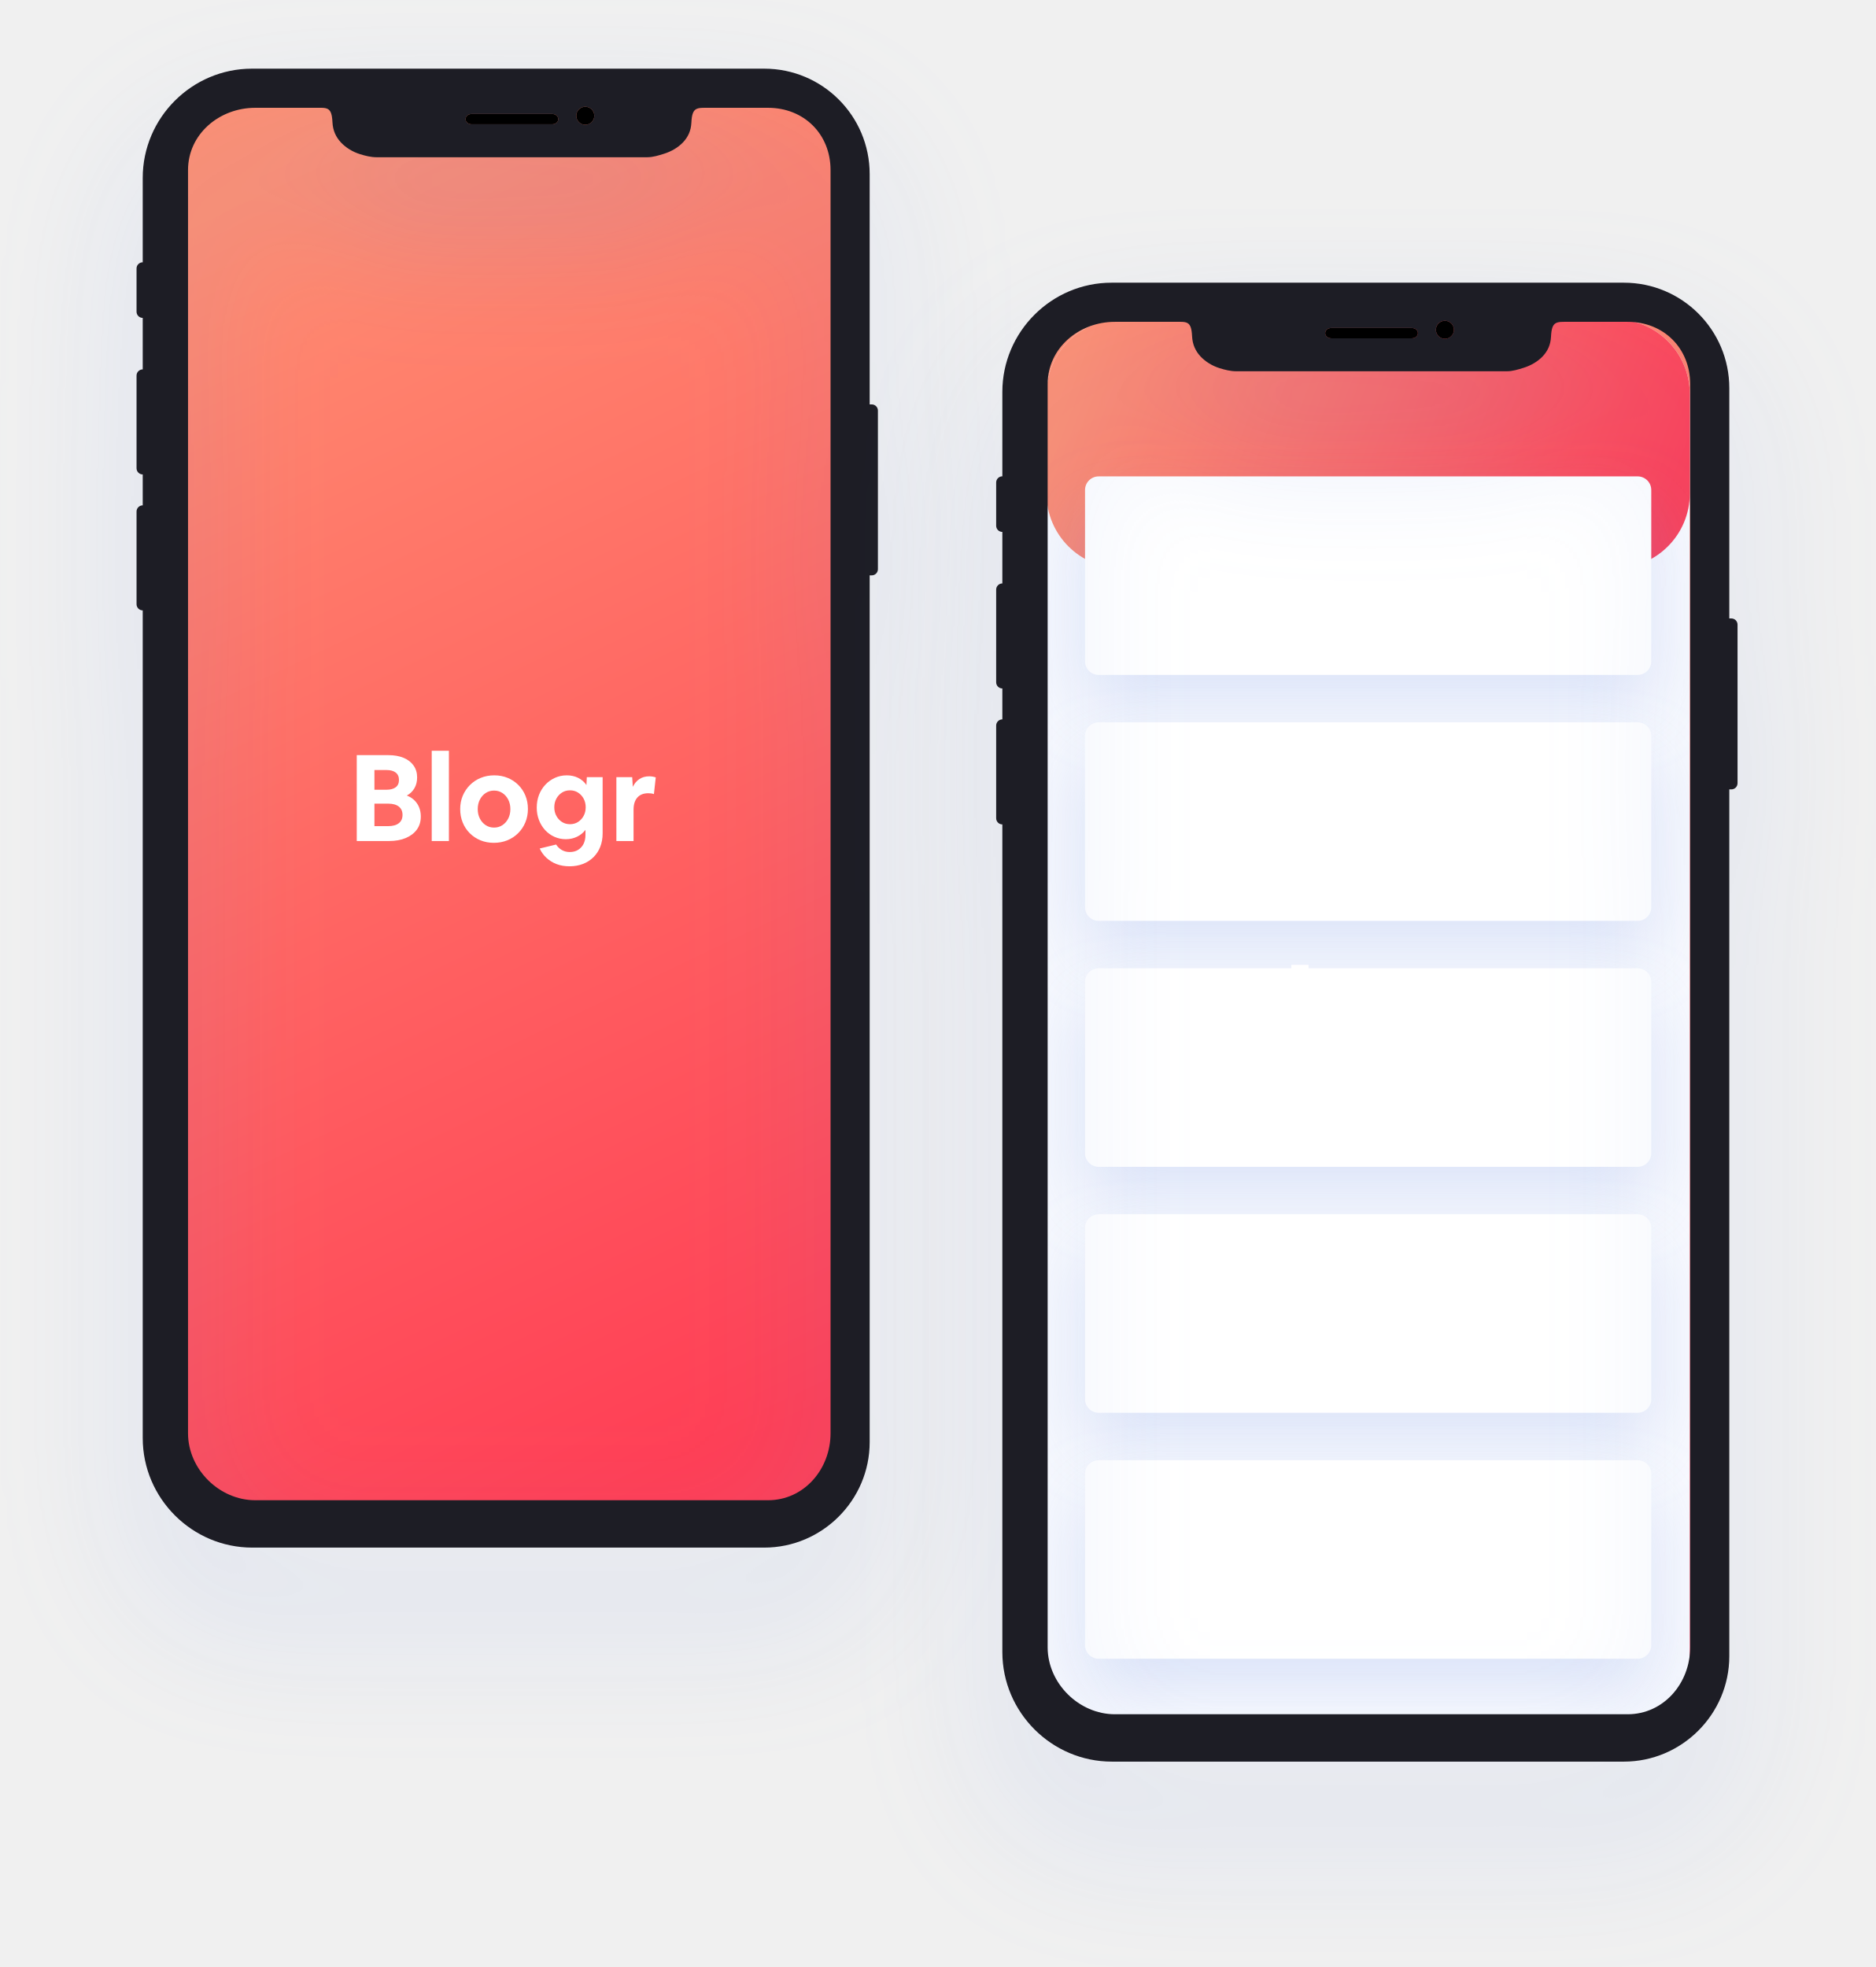
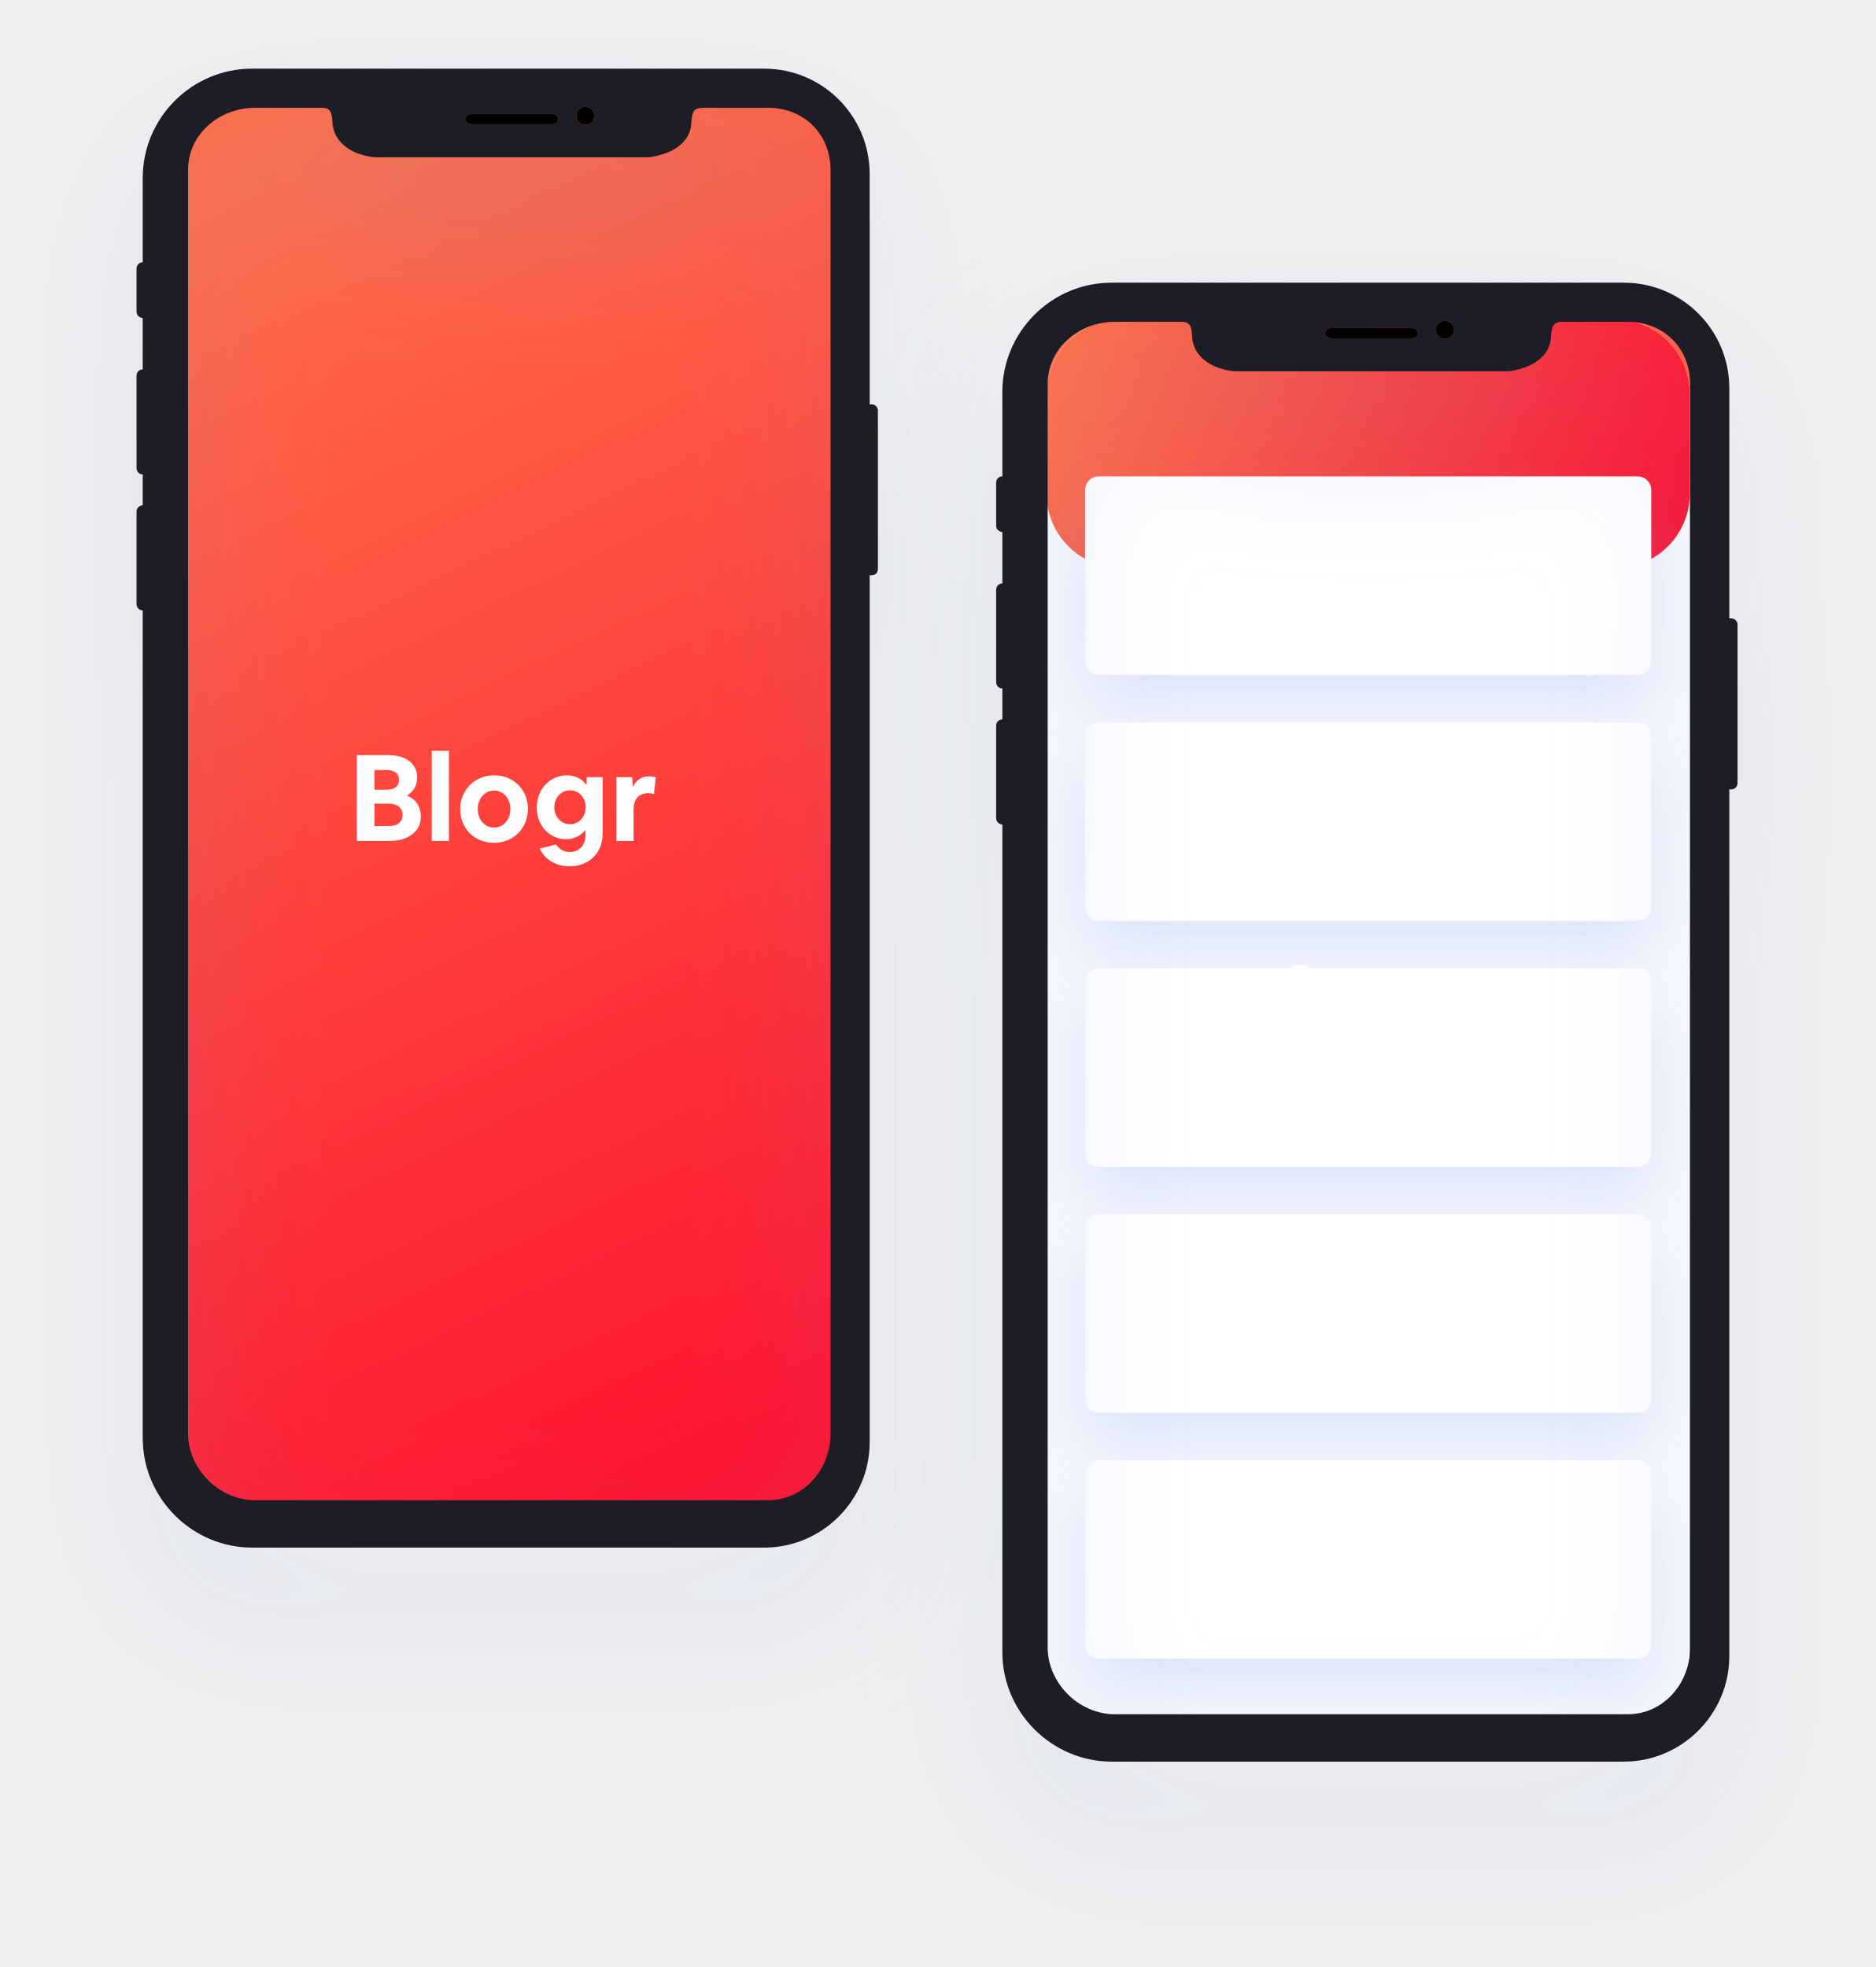
<svg xmlns="http://www.w3.org/2000/svg" xmlns:xlink="http://www.w3.org/1999/xlink" width="552" height="579">
  <defs>
    <filter x="-32.1%" y="-11.5%" width="164.2%" height="132.2%" filterUnits="objectBoundingBox" id="b">
      <feOffset dy="20" in="SourceAlpha" result="shadowOffsetOuter1" />
      <feGaussianBlur stdDeviation="20" in="shadowOffsetOuter1" result="shadowBlurOuter1" />
      <feColorMatrix values="0 0 0 0 0.422 0 0 0 0 0.554 0 0 0 0 0.894 0 0 0 0.243 0" in="shadowBlurOuter1" />
    </filter>
    <filter x="-21%" y="-42.8%" width="142%" height="219.8%" filterUnits="objectBoundingBox" id="e">
      <feOffset dy="10" in="SourceAlpha" result="shadowOffsetOuter1" />
      <feGaussianBlur stdDeviation="10" in="shadowOffsetOuter1" result="shadowBlurOuter1" />
      <feColorMatrix values="0 0 0 0 0.422 0 0 0 0 0.554 0 0 0 0 0.894 0 0 0 0.243 0" in="shadowBlurOuter1" />
    </filter>
    <filter x="-21%" y="-42.8%" width="142%" height="219.8%" filterUnits="objectBoundingBox" id="g">
      <feOffset dy="10" in="SourceAlpha" result="shadowOffsetOuter1" />
      <feGaussianBlur stdDeviation="10" in="shadowOffsetOuter1" result="shadowBlurOuter1" />
      <feColorMatrix values="0 0 0 0 0.422 0 0 0 0 0.554 0 0 0 0 0.894 0 0 0 0.243 0" in="shadowBlurOuter1" />
    </filter>
    <filter x="-21%" y="-42.8%" width="142%" height="219.8%" filterUnits="objectBoundingBox" id="i">
      <feOffset dy="10" in="SourceAlpha" result="shadowOffsetOuter1" />
      <feGaussianBlur stdDeviation="10" in="shadowOffsetOuter1" result="shadowBlurOuter1" />
      <feColorMatrix values="0 0 0 0 0.422 0 0 0 0 0.554 0 0 0 0 0.894 0 0 0 0.243 0" in="shadowBlurOuter1" />
    </filter>
    <filter x="-21%" y="-42.8%" width="142%" height="219.8%" filterUnits="objectBoundingBox" id="k">
      <feOffset dy="10" in="SourceAlpha" result="shadowOffsetOuter1" />
      <feGaussianBlur stdDeviation="10" in="shadowOffsetOuter1" result="shadowBlurOuter1" />
      <feColorMatrix values="0 0 0 0 0.422 0 0 0 0 0.554 0 0 0 0 0.894 0 0 0 0.243 0" in="shadowBlurOuter1" />
    </filter>
    <filter x="-21%" y="-42.8%" width="142%" height="219.8%" filterUnits="objectBoundingBox" id="m">
      <feOffset dy="10" in="SourceAlpha" result="shadowOffsetOuter1" />
      <feGaussianBlur stdDeviation="10" in="shadowOffsetOuter1" result="shadowBlurOuter1" />
      <feColorMatrix values="0 0 0 0 0.422 0 0 0 0 0.554 0 0 0 0 0.894 0 0 0 0.243 0" in="shadowBlurOuter1" />
    </filter>
    <filter x="-32.1%" y="-11.5%" width="164.2%" height="132.2%" filterUnits="objectBoundingBox" id="o">
      <feOffset dy="20" in="SourceAlpha" result="shadowOffsetOuter1" />
      <feGaussianBlur stdDeviation="20" in="shadowOffsetOuter1" result="shadowBlurOuter1" />
      <feColorMatrix values="0 0 0 0 0.422 0 0 0 0 0.554 0 0 0 0 0.894 0 0 0 0.243 0" in="shadowBlurOuter1" />
    </filter>
    <rect id="f" x="0" y="0" width="166.649" height="58.441" rx="4" />
    <rect id="h" x="0" y="72.397" width="166.649" height="58.441" rx="4" />
    <rect id="j" x="0" y="144.794" width="166.649" height="58.441" rx="4" />
    <rect id="l" x="0" y="217.192" width="166.649" height="58.441" rx="4" />
    <rect id="n" x="0" y="289.589" width="166.649" height="58.441" rx="4" />
    <linearGradient x1="38.371%" y1="0%" x2="61.629%" y2="100%" id="a">
-       <stop stop-color="#FF8F71" offset="0%" />
-       <stop stop-color="#FF3E55" offset="100%" />
+       <stop stop-color="#FF6F48" offset="0%" />
+       <stop stop-color="#FF1531" offset="100%" />
    </linearGradient>
    <linearGradient x1="0%" y1="42.512%" x2="100%" y2="57.488%" id="d">
-       <stop stop-color="#FF8F71" offset="0%" />
-       <stop stop-color="#FF3E55" offset="100%" />
+       <stop stop-color="#FF6F48" offset="0%" />
+       <stop stop-color="#FF1531" offset="100%" />
    </linearGradient>
    <path d="M204.442 401.894c0 10.587-7.815 19.708-18.398 19.708H35.126c-10.584 0-19.786-9.121-19.786-19.708V30.059c0-10.587 9.202-18.327 19.786-18.327h17.447c3.689 0 5.051-.422 5.275 4.255.116 2.43 1.007 4.318 2.435 5.881 1.426 1.534 3.39 2.794 5.646 3.501 1.531.48 3.236.914 4.861.914h79.751c1.626 0 3.33-.534 4.861-1.013 2.258-.707 4.22-1.887 5.647-3.392 1.428-1.535 2.319-3.344 2.434-5.773.223-4.676 1.587-4.373 5.276-4.373h17.285c10.583 0 18.398 7.74 18.398 18.327v371.835zM98.847 13.55h23.637c1.004 0 1.819.622 1.819 1.515 0 .893-.815 1.516-1.819 1.516H98.847c-1.005 0-1.818-.623-1.818-1.516s.813-1.515 1.818-1.515zm36.063.522a2.653 2.653 0 11-5.306 0 2.653 2.653 0 015.306 0zm81.048 84.968V31.254c0-17.144-13.893-31.042-31.032-31.042H34.148c-17.677 0-32.142 14.47-32.142 32.155v24.839a1.819 1.819 0 00-1.819 1.818v12.733a1.82 1.82 0 001.819 1.82v15.157a1.82 1.82 0 00-1.819 1.82v27.284a1.82 1.82 0 001.819 1.818v9.095a1.82 1.82 0 00-1.819 1.818v27.285a1.82 1.82 0 001.819 1.82V403.29c0 17.74 14.509 32.257 32.243 32.257h150.677c17.067 0 31.032-13.97 31.032-31.043v-255.14h.605a1.819 1.819 0 001.82-1.819v-46.685c0-1.005-.814-1.82-1.82-1.82h-.605z" id="c" />
    <path d="M204.442 401.894c0 10.587-7.815 19.708-18.398 19.708H35.126c-10.584 0-19.786-9.121-19.786-19.708V30.059c0-10.587 9.202-18.327 19.786-18.327h17.447c3.689 0 5.051-.422 5.275 4.255.116 2.43 1.007 4.318 2.435 5.881 1.426 1.534 3.39 2.794 5.646 3.501 1.531.48 3.236.914 4.861.914h79.751c1.626 0 3.33-.534 4.861-1.013 2.258-.707 4.22-1.887 5.647-3.392 1.428-1.535 2.319-3.344 2.434-5.773.223-4.676 1.587-4.373 5.276-4.373h17.285c10.583 0 18.398 7.74 18.398 18.327v371.835zM98.847 13.55h23.637c1.004 0 1.819.622 1.819 1.515 0 .893-.815 1.516-1.819 1.516H98.847c-1.005 0-1.818-.623-1.818-1.516s.813-1.515 1.818-1.515zm36.063.522a2.653 2.653 0 11-5.306 0 2.653 2.653 0 015.306 0zm81.048 84.968V31.254c0-17.144-13.893-31.042-31.032-31.042H34.148c-17.677 0-32.142 14.47-32.142 32.155v24.839a1.819 1.819 0 00-1.819 1.818v12.733a1.82 1.82 0 001.819 1.82v15.157a1.82 1.82 0 00-1.819 1.82v27.284a1.82 1.82 0 001.819 1.818v9.095a1.82 1.82 0 00-1.819 1.818v27.285a1.82 1.82 0 001.819 1.82V403.29c0 17.74 14.509 32.257 32.243 32.257h150.677c17.067 0 31.032-13.97 31.032-31.043v-255.14h.605a1.819 1.819 0 001.82-1.819v-46.685c0-1.005-.814-1.82-1.82-1.82h-.605z" id="p" />
  </defs>
  <g fill="none" fill-rule="evenodd">
    <g transform="translate(40 20)">
      <rect fill="url(#a)" x="8" y="5" width="204" height="423" rx="22" />
      <path d="M65 227.56v-25.278h9.316c1.734 0 3.232.267 4.496.8 1.264.535 2.239 1.294 2.925 2.28.686.984 1.03 2.141 1.03 3.47 0 1.21-.266 2.273-.795 3.187a5.63 5.63 0 01-2.24 2.154c1.3.498 2.312 1.287 3.034 2.367s1.083 2.356 1.083 3.828c0 1.471-.385 2.74-1.155 3.809-.77 1.068-1.854 1.899-3.25 2.492s-3.045.89-4.947.89H65zm5.2-20.9v5.804h3.539c1.18 0 2.088-.243 2.726-.73.638-.487.957-1.205.957-2.154 0-.95-.32-1.673-.957-2.172-.638-.498-1.547-.747-2.726-.747h-3.54zm0 16.52h4.044c1.348 0 2.39-.285 3.124-.854.734-.57 1.101-1.389 1.101-2.457 0-1.068-.367-1.887-1.101-2.456-.735-.57-1.776-.855-3.124-.855H70.2v6.622zm16.863 4.38V201h5.056v26.56h-5.056zm18.272.533c-1.42 0-2.732-.249-3.936-.747a9.577 9.577 0 01-3.142-2.083 9.438 9.438 0 01-2.076-3.151c-.494-1.21-.74-2.528-.74-3.952s.252-2.735.758-3.934a9.78 9.78 0 012.112-3.15 9.594 9.594 0 013.178-2.101c1.216-.499 2.546-.748 3.99-.748 1.42 0 2.733.25 3.936.748a9.577 9.577 0 013.142 2.083 9.482 9.482 0 012.076 3.133c.494 1.198.74 2.51.74 3.934 0 1.424-.252 2.741-.758 3.951a9.73 9.73 0 01-2.112 3.169 9.594 9.594 0 01-3.178 2.1c-1.216.499-2.546.748-3.99.748zm.072-4.486c.915 0 1.733-.237 2.456-.712.722-.474 1.293-1.121 1.715-1.94.421-.819.632-1.75.632-2.795 0-1.044-.211-1.976-.632-2.795-.422-.818-.993-1.465-1.715-1.94-.723-.475-1.541-.712-2.456-.712s-1.733.237-2.455.712c-.723.475-1.294 1.122-1.716 1.94-.42.82-.632 1.75-.632 2.795s.211 1.976.632 2.795c.422.819.993 1.466 1.716 1.94.722.475 1.54.712 2.455.712zm21.124 3.418a8.081 8.081 0 01-3.376-.712 8.295 8.295 0 01-2.726-1.976 9.246 9.246 0 01-1.806-2.955c-.433-1.127-.65-2.344-.65-3.649 0-1.353.223-2.605.668-3.756a9.131 9.131 0 011.878-3.008 8.894 8.894 0 012.817-2.012c1.07-.486 2.232-.73 3.484-.73 1.228 0 2.335.244 3.322.73a6.447 6.447 0 012.456 2.118l.108-2.314h4.658v16.555c0 1.448-.234 2.765-.704 3.952a8.774 8.774 0 01-2.004 3.062 8.961 8.961 0 01-3.087 1.976c-1.192.463-2.51.694-3.954.694-1.42 0-2.697-.22-3.828-.659a9.174 9.174 0 01-2.961-1.833 8.656 8.656 0 01-1.986-2.742l4.839-1.174a4.737 4.737 0 001.679 1.62c.686.391 1.462.587 2.329.587.939 0 1.751-.208 2.437-.623a4.283 4.283 0 001.607-1.745c.385-.747.578-1.62.578-2.616v-1.531a6.795 6.795 0 01-2.474 2.011c-.999.487-2.1.73-3.304.73zm1.228-4.415c.89 0 1.68-.22 2.365-.658a4.816 4.816 0 001.643-1.78c.41-.748.614-1.596.614-2.546 0-.95-.204-1.798-.614-2.545a4.816 4.816 0 00-1.643-1.78c-.686-.44-1.474-.66-2.365-.66-.89 0-1.679.22-2.365.66a4.816 4.816 0 00-1.643 1.78c-.41.747-.614 1.596-.614 2.545 0 .95.205 1.798.614 2.546.41.747.957 1.34 1.643 1.78.686.439 1.474.658 2.365.658zm13.65 4.95V208.76h4.658l.18 2.848c.482-.996 1.132-1.762 1.95-2.296.819-.534 1.782-.801 2.89-.801.336 0 .673.03 1.01.089.337.06.638.137.903.231l-.542 4.914a3.86 3.86 0 00-.812-.196 6.647 6.647 0 00-.849-.054c-1.396 0-2.467.422-3.213 1.264-.747.843-1.12 2.035-1.12 3.578v9.221h-5.055z" fill="#FFF" fill-rule="nonzero" />
      <use fill="#000" filter="url(#b)" xlink:href="#c" />
      <use fill="#1D1D25" xlink:href="#c" />
      <path d="M122.484 13.55H98.847c-1.005 0-1.819.624-1.819 1.517 0 .892.814 1.515 1.82 1.515h23.636c1.005 0 1.82-.623 1.82-1.515 0-.893-.815-1.517-1.82-1.517M132.258 11.42a2.653 2.653 0 10.002 5.306 2.653 2.653 0 00-.002-5.306" fill="#000" />
    </g>
    <g transform="translate(293 83)">
      <rect fill="url(#a)" x="8" y="5" width="204" height="423" rx="22" />
      <rect fill="#FFF" x="15" y="11" width="189.335" height="414.321" rx="22" />
      <rect fill="url(#d)" x="15" y="11" width="189.335" height="73.269" rx="22" />
      <g transform="translate(26.343 57.23)">
        <use fill="#000" filter="url(#e)" xlink:href="#f" />
        <use fill="#FFF" xlink:href="#f" />
      </g>
      <g transform="translate(26.343 57.23)">
        <use fill="#000" filter="url(#g)" xlink:href="#h" />
        <use fill="#FFF" xlink:href="#h" />
      </g>
      <g transform="translate(26.343 57.23)">
        <use fill="#000" filter="url(#i)" xlink:href="#j" />
        <use fill="#FFF" xlink:href="#j" />
      </g>
      <g transform="translate(26.343 57.23)">
        <use fill="#000" filter="url(#k)" xlink:href="#l" />
        <use fill="#FFF" xlink:href="#l" />
      </g>
      <g transform="translate(26.343 57.23)">
        <use fill="#000" filter="url(#m)" xlink:href="#n" />
        <use fill="#FFF" xlink:href="#n" />
      </g>
      <path d="M65 227.56v-25.278h9.316c1.734 0 3.232.267 4.496.8 1.264.535 2.239 1.294 2.925 2.28.686.984 1.03 2.141 1.03 3.47 0 1.21-.266 2.273-.795 3.187a5.63 5.63 0 01-2.24 2.154c1.3.498 2.312 1.287 3.034 2.367s1.083 2.356 1.083 3.828c0 1.471-.385 2.74-1.155 3.809-.77 1.068-1.854 1.899-3.25 2.492s-3.045.89-4.947.89H65zm5.2-20.9v5.804h3.539c1.18 0 2.088-.243 2.726-.73.638-.487.957-1.205.957-2.154 0-.95-.32-1.673-.957-2.172-.638-.498-1.547-.747-2.726-.747h-3.54zm0 16.52h4.044c1.348 0 2.39-.285 3.124-.854.734-.57 1.101-1.389 1.101-2.457 0-1.068-.367-1.887-1.101-2.456-.735-.57-1.776-.855-3.124-.855H70.2v6.622zm16.863 4.38V201h5.056v26.56h-5.056zm18.272.533c-1.42 0-2.732-.249-3.936-.747a9.577 9.577 0 01-3.142-2.083 9.438 9.438 0 01-2.076-3.151c-.494-1.21-.74-2.528-.74-3.952s.252-2.735.758-3.934a9.78 9.78 0 012.112-3.15 9.594 9.594 0 013.178-2.101c1.216-.499 2.546-.748 3.99-.748 1.42 0 2.733.25 3.936.748a9.577 9.577 0 013.142 2.083 9.482 9.482 0 012.076 3.133c.494 1.198.74 2.51.74 3.934 0 1.424-.252 2.741-.758 3.951a9.73 9.73 0 01-2.112 3.169 9.594 9.594 0 01-3.178 2.1c-1.216.499-2.546.748-3.99.748zm.072-4.486c.915 0 1.733-.237 2.456-.712.722-.474 1.293-1.121 1.715-1.94.421-.819.632-1.75.632-2.795 0-1.044-.211-1.976-.632-2.795-.422-.818-.993-1.465-1.715-1.94-.723-.475-1.541-.712-2.456-.712s-1.733.237-2.455.712c-.723.475-1.294 1.122-1.716 1.94-.42.82-.632 1.75-.632 2.795s.211 1.976.632 2.795c.422.819.993 1.466 1.716 1.94.722.475 1.54.712 2.455.712zm21.124 3.418a8.081 8.081 0 01-3.376-.712 8.295 8.295 0 01-2.726-1.976 9.246 9.246 0 01-1.806-2.955c-.433-1.127-.65-2.344-.65-3.649 0-1.353.223-2.605.668-3.756a9.131 9.131 0 011.878-3.008 8.894 8.894 0 012.817-2.012c1.07-.486 2.232-.73 3.484-.73 1.228 0 2.335.244 3.322.73a6.447 6.447 0 012.456 2.118l.108-2.314h4.658v16.555c0 1.448-.234 2.765-.704 3.952a8.774 8.774 0 01-2.004 3.062 8.961 8.961 0 01-3.087 1.976c-1.192.463-2.51.694-3.954.694-1.42 0-2.697-.22-3.828-.659a9.174 9.174 0 01-2.961-1.833 8.656 8.656 0 01-1.986-2.742l4.839-1.174a4.737 4.737 0 001.679 1.62c.686.391 1.462.587 2.329.587.939 0 1.751-.208 2.437-.623a4.283 4.283 0 001.607-1.745c.385-.747.578-1.62.578-2.616v-1.531a6.795 6.795 0 01-2.474 2.011c-.999.487-2.1.73-3.304.73zm1.228-4.415c.89 0 1.68-.22 2.365-.658a4.816 4.816 0 001.643-1.78c.41-.748.614-1.596.614-2.546 0-.95-.204-1.798-.614-2.545a4.816 4.816 0 00-1.643-1.78c-.686-.44-1.474-.66-2.365-.66-.89 0-1.679.22-2.365.66a4.816 4.816 0 00-1.643 1.78c-.41.747-.614 1.596-.614 2.545 0 .95.205 1.798.614 2.546.41.747.957 1.34 1.643 1.78.686.439 1.474.658 2.365.658zm13.65 4.95V208.76h4.658l.18 2.848c.482-.996 1.132-1.762 1.95-2.296.819-.534 1.782-.801 2.89-.801.336 0 .673.03 1.01.089.337.06.638.137.903.231l-.542 4.914a3.86 3.86 0 00-.812-.196 6.647 6.647 0 00-.849-.054c-1.396 0-2.467.422-3.213 1.264-.747.843-1.12 2.035-1.12 3.578v9.221h-5.055z" fill="#FFF" fill-rule="nonzero" />
      <g>
        <use fill="#000" filter="url(#o)" xlink:href="#p" />
        <use fill="#1D1D25" xlink:href="#p" />
        <path d="M122.484 13.55H98.847c-1.005 0-1.819.624-1.819 1.517 0 .892.814 1.515 1.82 1.515h23.636c1.005 0 1.82-.623 1.82-1.515 0-.893-.815-1.517-1.82-1.517M132.258 11.42a2.653 2.653 0 10.002 5.306 2.653 2.653 0 00-.002-5.306" fill="#000" />
      </g>
    </g>
  </g>
</svg>
